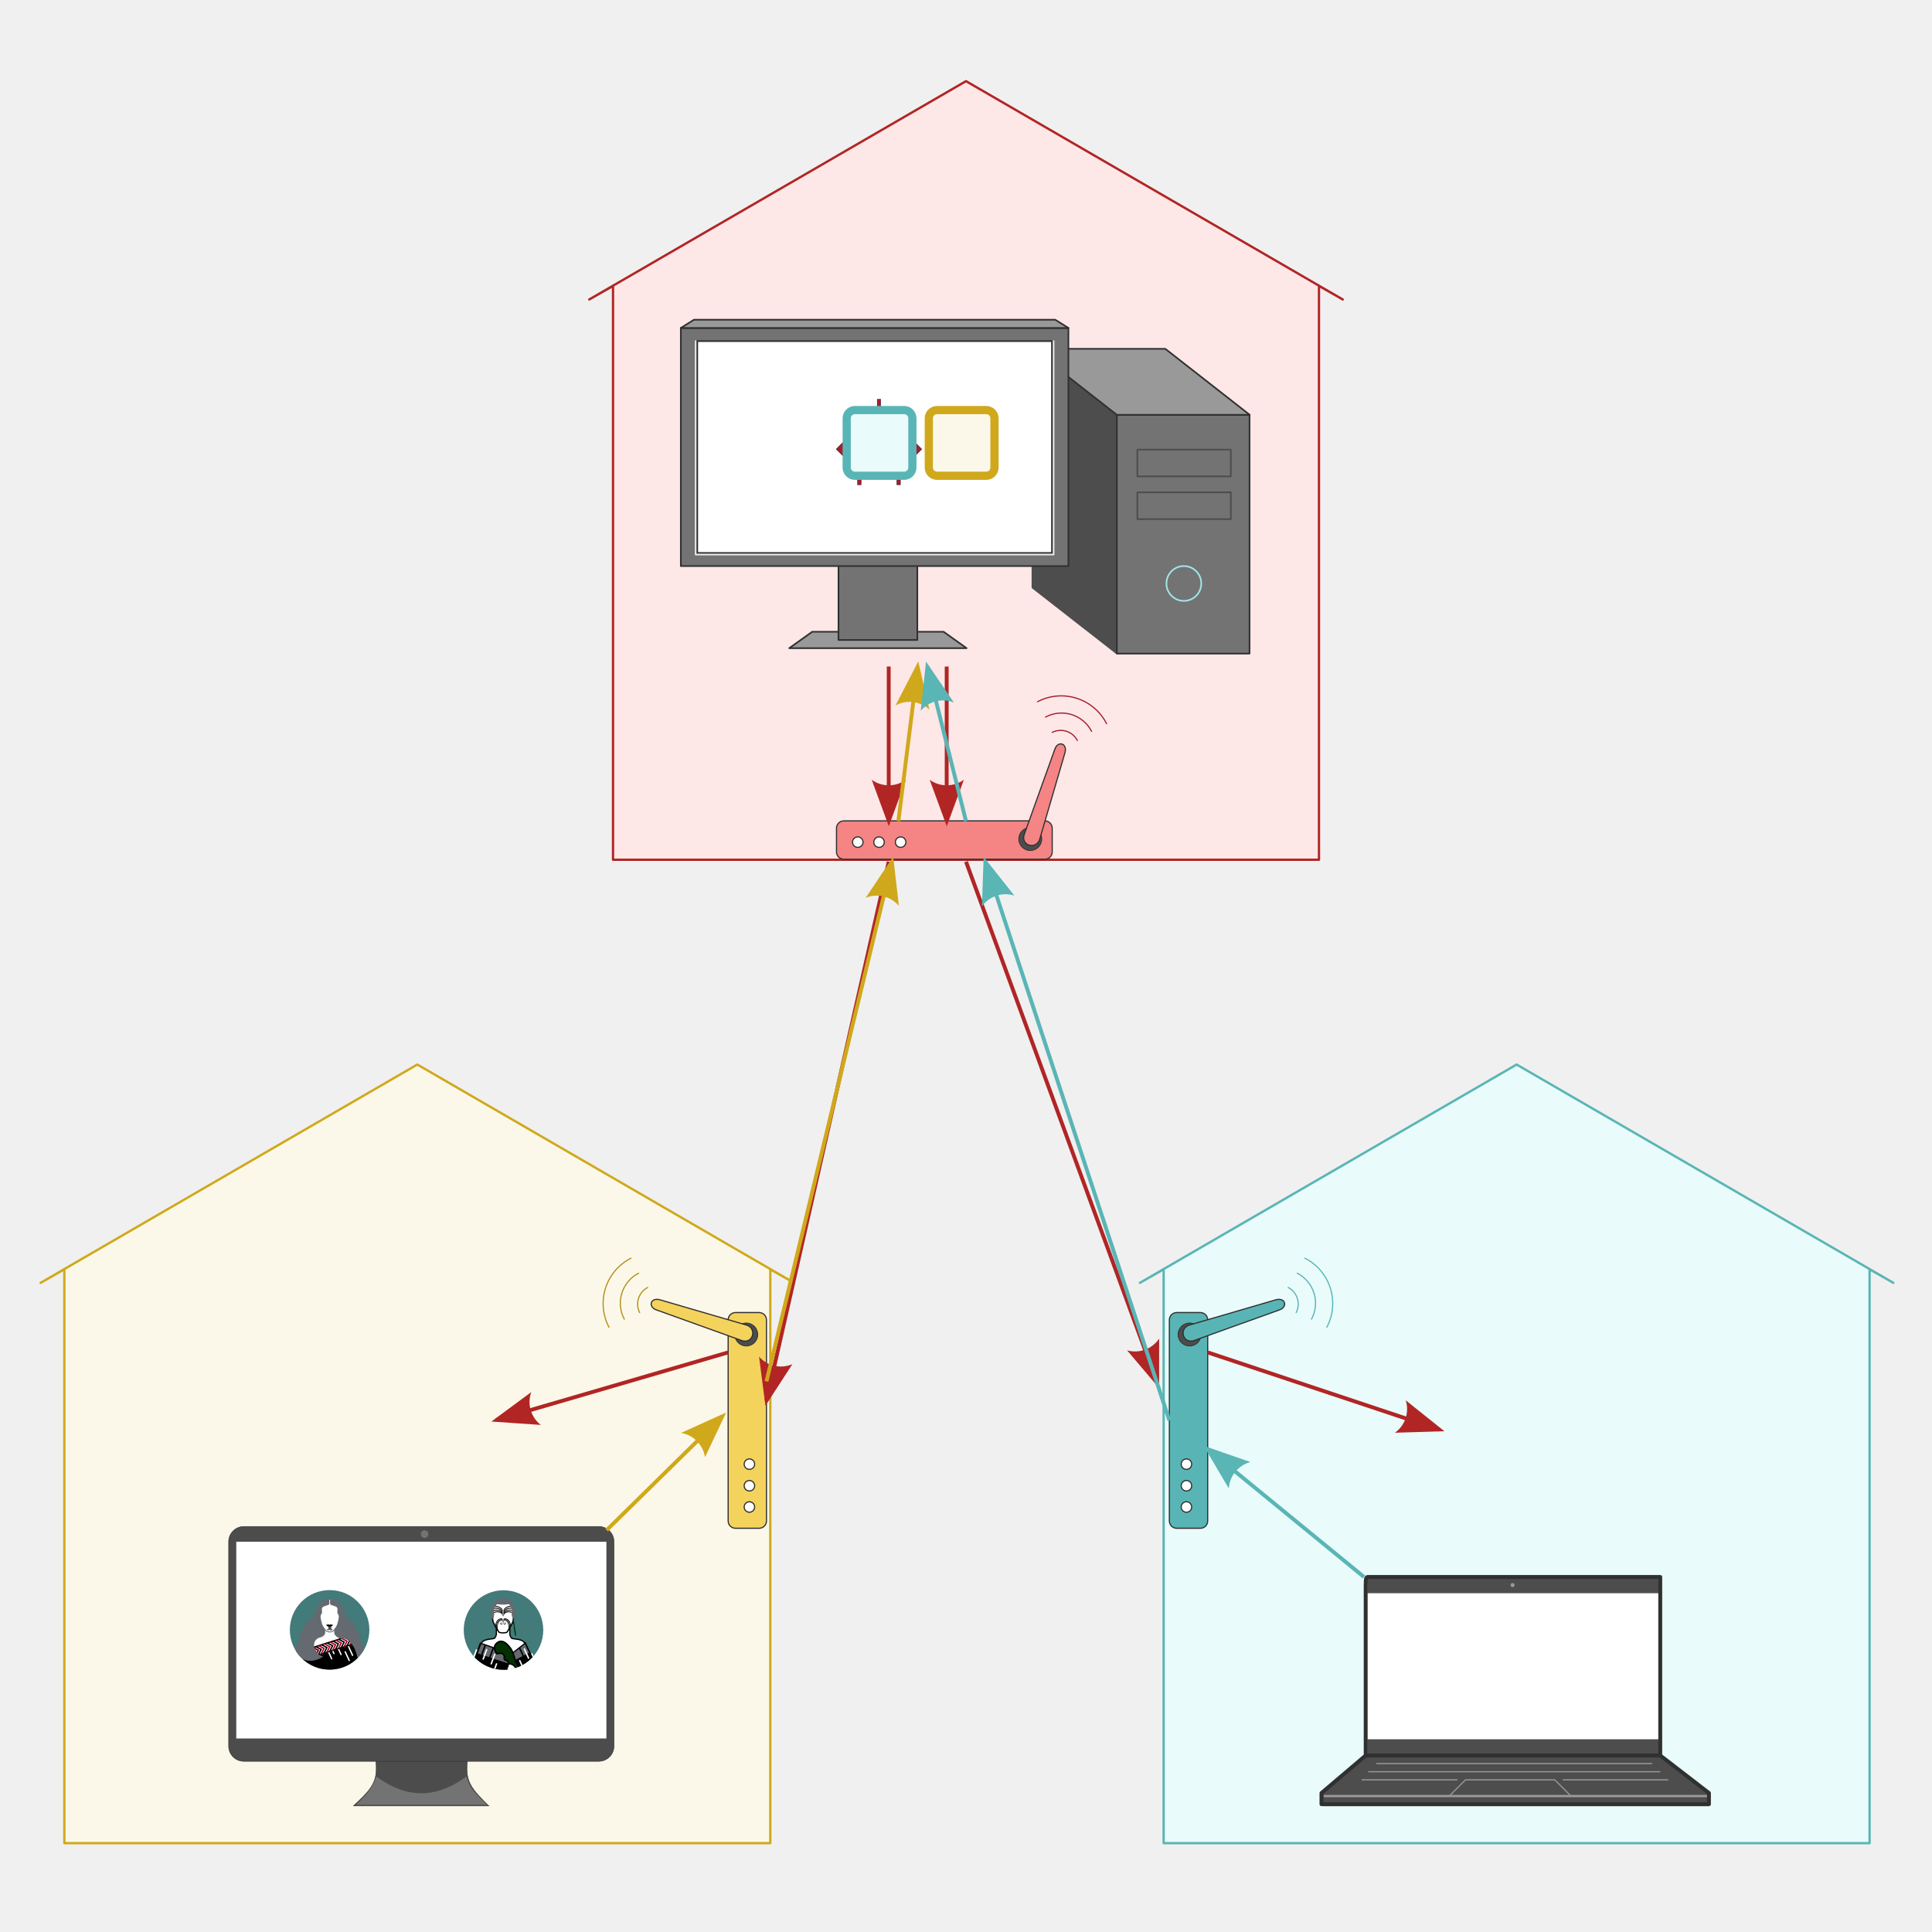
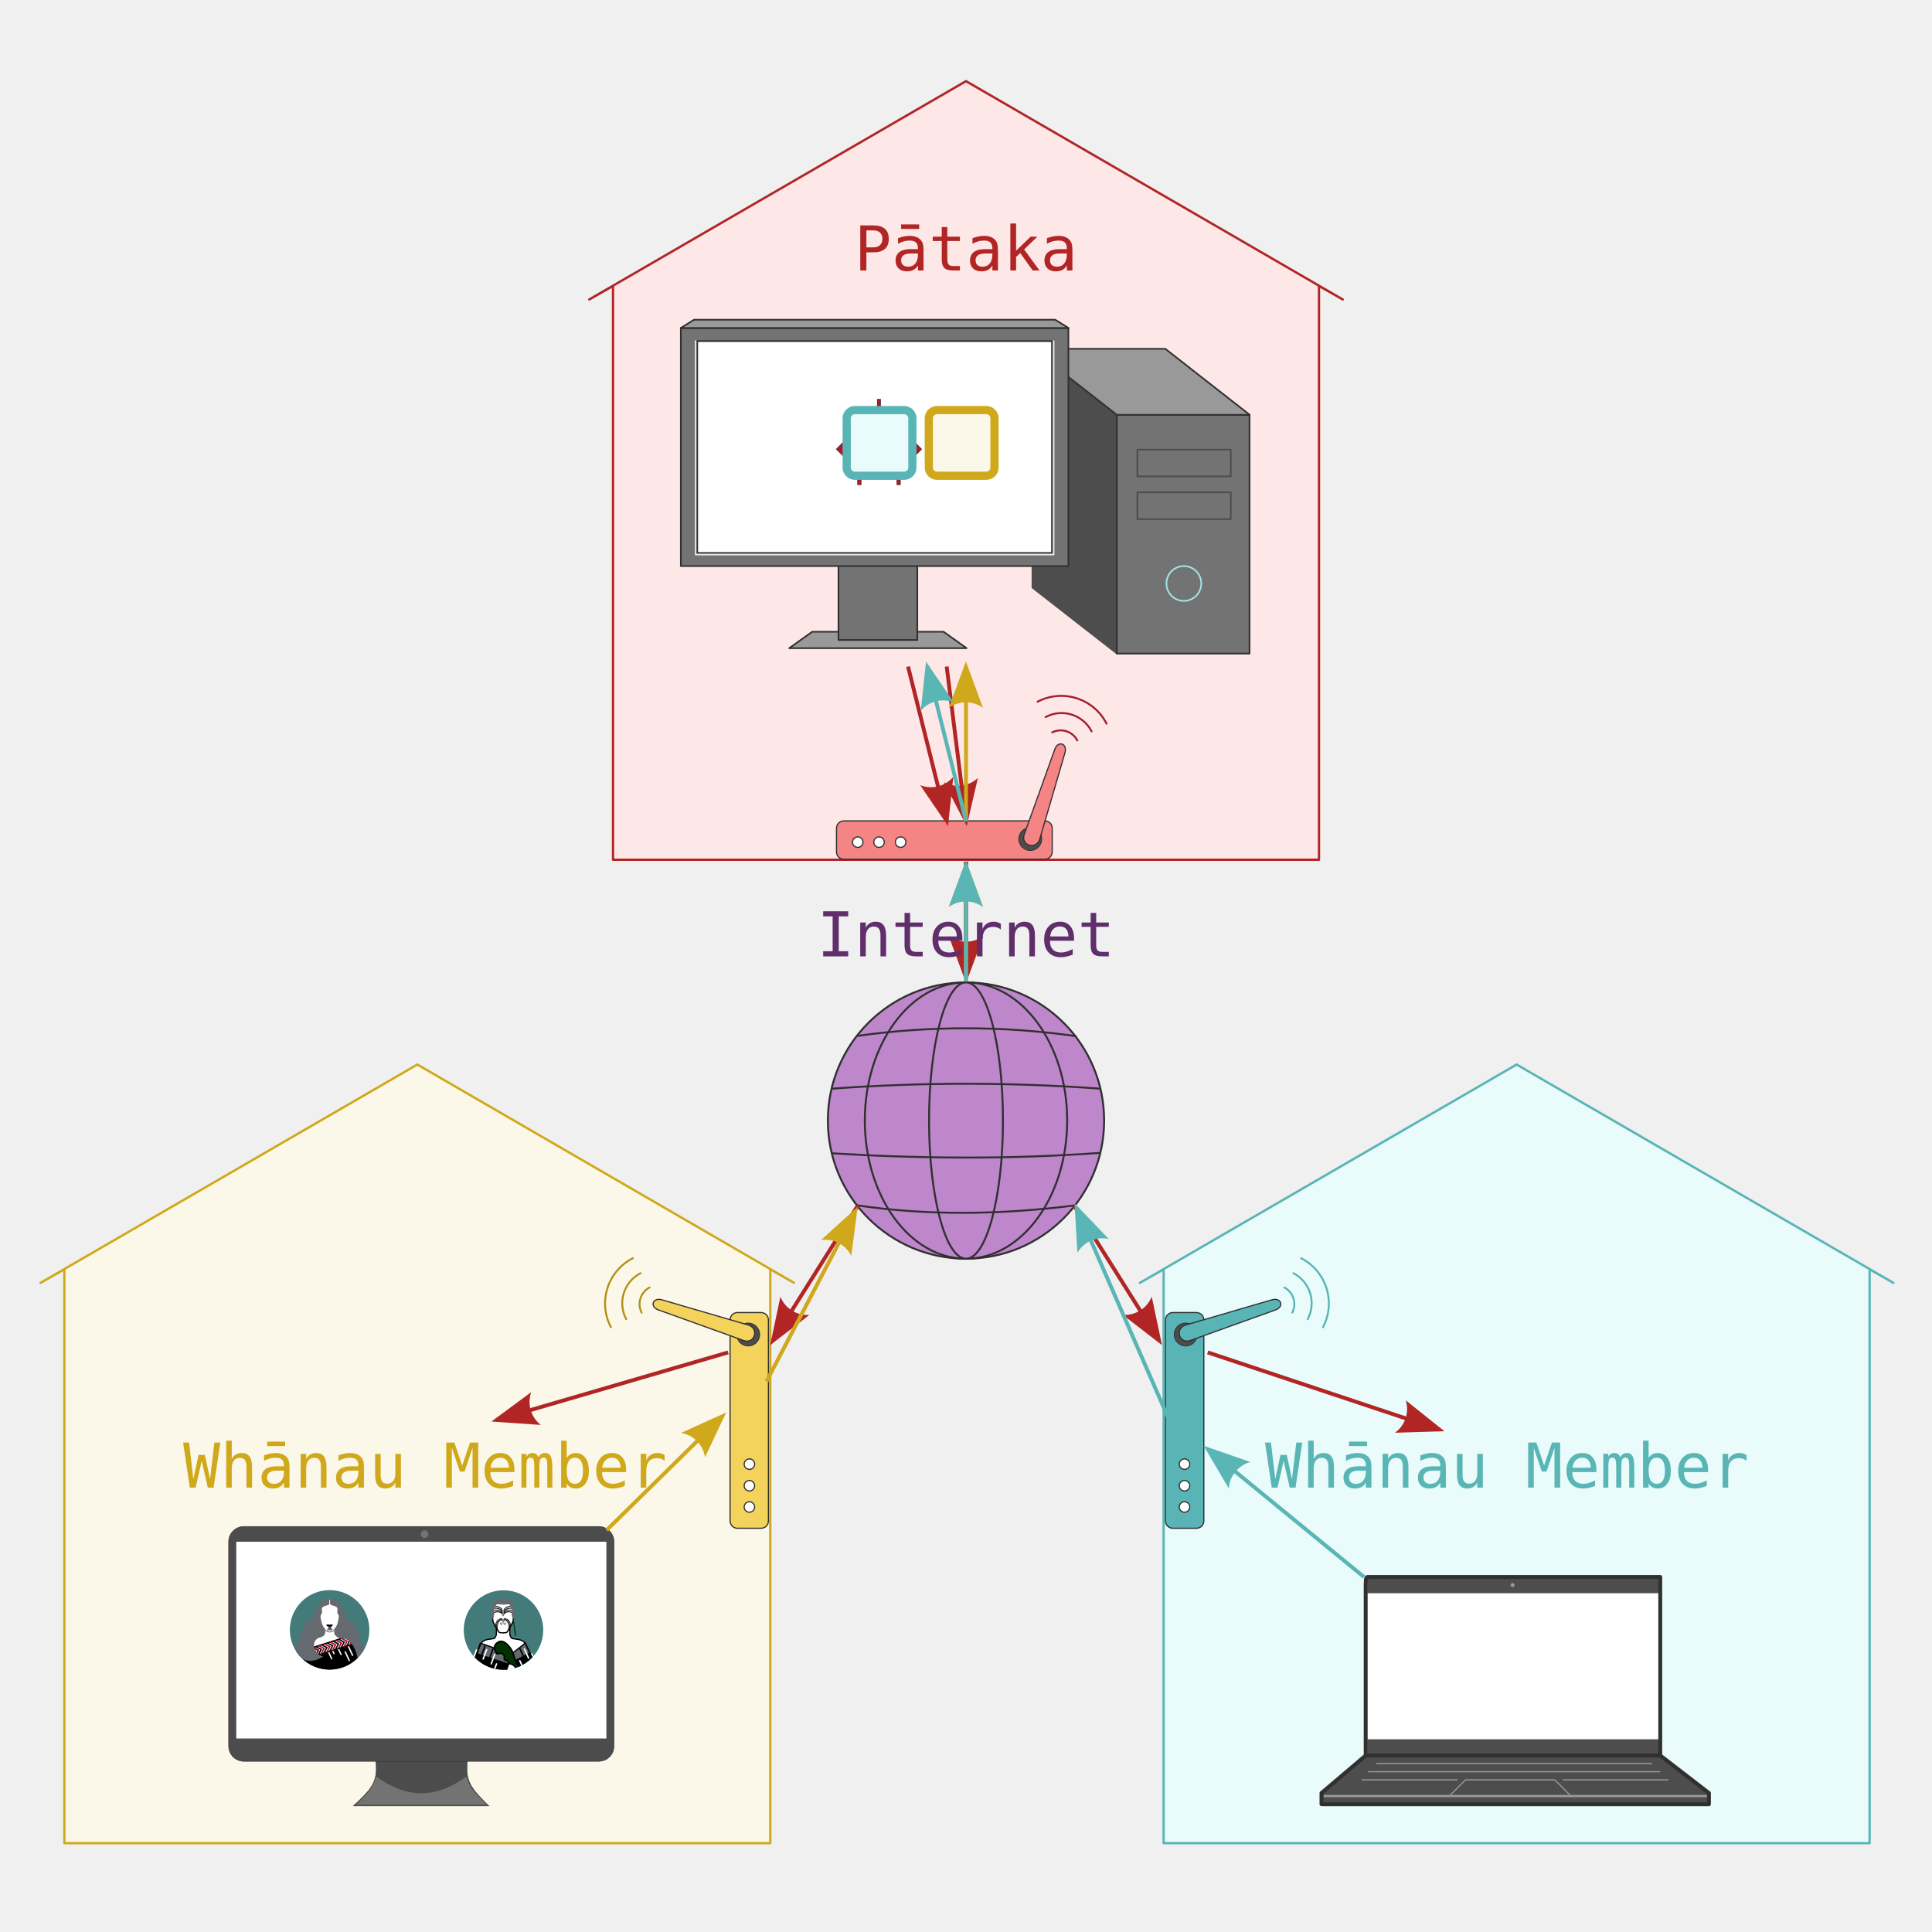
<svg xmlns="http://www.w3.org/2000/svg" xmlns:xlink="http://www.w3.org/1999/xlink" width="1000" height="1000" viewBox="0 0 1000 1000">
  <style>/*  */
+     .packet {
+       opacity: 0;
+       stroke-width: 6px;
+       stroke-dasharray: .08 .004 .016 .008 .012 .012 .008 .016 .004 1;
+       stroke-dashoffset: 1.148;
+     }
  /*  */</style>
  <defs>
    <marker id="marker-curve-left" refX="0" refY="0" orient="auto" overflow="visible">
      <path stroke="hsl(47, 77%, 46%)" fill="none" stroke-width="1" stroke-linejoin="round" stroke-linecap="round" d="m 2.35,2.125 l -2.95,-2 l 2.95,-2" />
    </marker>
    <marker id="marker-curve-right" refX="0" refY="0" orient="auto" overflow="visible">
      <path stroke="#5ab5b5" fill="none" stroke-width="1" stroke-linejoin="round" stroke-linecap="round" d="m 2.35,2.125 l -2.95,-2 l 2.95,-2" />
    </marker>
    <marker id="marker-top" orient="auto" overflow="visible" refX="0" refY="0">
      <path fill="hsl(0, 65%, 42%)" d="M-10.69-4.44L1.33-.02-10.7 4.4a7.52 7.52 0 000-8.84z" />
    </marker>
    <marker id="marker-left" orient="auto" overflow="visible" refX="0" refY="0">
      <path fill="hsl(47, 77%, 46%)" d="M-10.69-4.44L1.33-.02-10.7 4.4a7.52 7.52 0 000-8.84z" />
    </marker>
    <marker id="marker-right" orient="auto" overflow="visible" refX="0" refY="0">
      <path fill="#5ab5b5" d="M-10.69-4.44L1.33-.02-10.7 4.4a7.52 7.52 0 000-8.84z" />
    </marker>
    <g id="kuia" transform="scale(.085)">
      <defs>
        <clipPath id="outline-circle">
          <circle cx="242.4" cy="242.5" r="242.1" />
        </clipPath>
      </defs>
      <circle id="bg" cx="242.4" cy="242.5" r="242.1" fill="#437a7a" />
      <g clip-path="url(#outline-circle)">
        <path id="kahu" d="M62.9 422.3l130.5-32 188.5-60.5 44 67v24l-139.5 86.5s-137.5-4.5-139-5.5-84.5-79.5-84.5-79.5z" />
        <path id="skin" fill="#fff" d="M178.4 397.3l202-65s21.5 19.5 22.5 28.5c.9 8.4 10.9 46 12.3 51.4 4.4-4.5 8.7-9.2 12.7-14l-19.7-66.4-76.5-70s-3.2-86.2-3.2-92.6c0-6.5-30.2-70-30.2-70s-30.2-33.4-44.2-37.7c-14-4.3-34.5 5.4-34.5 5.4l-34.5 47.4L132.5 253 112 340.3l-40.6 64 107-7z" />
        <path fill="#fff" d="M312 396.8c-1.6 0-3.1-.9-3.8-2.4l-24.4-52.9a4.1 4.1 0 017.5-3.5l24.4 52.9a4.1 4.1 0 01-3.7 5.9z               m-43.1-5.7c-1.6 0-3.1-.9-3.8-2.4l-24.4-52.9a4.1 4.1 0 017.5-3.5l24.4 52.9a4.1 4.1 0 01-3.7 5.9z               m-14 31.3c-1.6 0-3.1-.9-3.8-2.4l-24.4-52.9a4.1 4.1 0 017.5-3.5l24.4 52.9c1 2.1 0 4.6-2 5.5-.5.3-1.1.4-1.7.4z               M382.1 401.4c-1.6 0-3.1-.9-3.8-2.4L354 346.1a4.1 4.1 0 017.5-3.5l24.4 52.9a4.1 4.1 0 01-3.8 5.9z               M362 433.3c-1.6 0-3.1-.9-3.8-2.4L333.8 378a4.1 4.1 0 017.5-3.5l24.4 52.9a4.1 4.1 0 01-3.7 5.9z" />
        <path d="M110.3 419.3l-18.5-58.4 293.4-92.7 18.5 58.4-293.4 92.7zm-8-53l13.4 42.5 277.5-87.6-13.4-42.5-277.5 87.6z" />
        <defs>
          <clipPath id="c">
            <path id="b" d="M142.4 348.5l178.6-56 23.4.8 23.4 9.2 12 16 5.2 10.8-220.6 67.2-22.7-31.2z" />
          </clipPath>
        </defs>
        <g clip-path="url(#c)">
          <path id="d" d="M154.1 412.6l-7.4-3.8 21-40.4-38.8-20.1 3.9-7.4 46.1 23.9z" />
          <g fill="#a50020">
            <use xlink:href="#d" x="0" y="0" />
            <use xlink:href="#d" x="35" y="-11" />
            <use xlink:href="#d" x="70" y="-22" />
            <use xlink:href="#d" x="105" y="-33" />
            <use xlink:href="#d" x="140" y="-44" />
            <use xlink:href="#d" x="175" y="-55" />
            <use xlink:href="#d" x="210" y="-66" />
          </g>
          <g>
            <use xlink:href="#d" x="-17.5" y="5.5" />
            <use xlink:href="#d" x="17.5" y="-5.5" />
            <use xlink:href="#d" x="52.5" y="-16.5" />
            <use xlink:href="#d" x="87.5" y="-27.5" />
            <use xlink:href="#d" x="122.5" y="-38.5" />
            <use xlink:href="#d" x="157.5" y="-49.5" />
            <use xlink:href="#d" x="192.5" y="-60.5" />
          </g>
        </g>
        <g id="hair" fill="#646a6f">
          <path d="M190.9 149c13-15.1-3-34.1 9.4-44.9 8-7 34.4-11.5 37.9-16 1.8-2.3 2.8-.4 2.5-17.7-.1-6.5.2-7.2-1.2-9.5s-13.7-7.9-40.1 4.2-46.4 68.6-51 82.6-14.8 30.6-26 37.6c-11.1 7-32 11.6-33.4 29.2s.5 26.4-10.2 34.3-23.5 9.9-20.4 29.2c4.4 27.4-6.1 40.3-11.6 48.7-36.4 55.6 30.4 90.9 30.4 90.9S33 366.1 159.4 298.8c24.1-12.8 36.7-8.8 51.5-25.7 6.5-7.4 5.6-28.8 2.8-36.6-2.4-6.9-12.1-9.3-19.9-39.9-5.2-20-9.9-39.4-2.9-47.6z" />
          <path d="M294.8 149c-13-15.1 3-34.1-9.4-44.9-8-7-34.4-11.5-37.9-16-1.8-2.3-2.8-.4-2.5-17.7.1-6.5-.2-7.2 1.2-9.5s13.7-7.9 40.1 4.2 46.4 68.6 51 82.6c4.6 13.9 14.8 30.6 26 37.6 11.1 7 32 11.6 33.4 29.2s-.5 26.4 10.2 34.3 23.5 9.9 20.4 29.2c-4.4 27.4 6.1 40.3 11.6 48.7 36.4 55.6-26 86.5-26 86.5S389.7 295.5 326.2 296c-27.3.2-36.4-5.8-51.2-22.7-6.5-7.4-5.6-28.8-2.8-36.6 2.5-6.9 12.1-9.3 19.9-39.9 4.9-20.2 9.7-39.6 2.7-47.8zm-108 138.5s-48.2 10.1-37.6 61.2 55 56.1 55 56.1-98.4 69.8-159.1-16.6c-34.3-49.1 141.7-100.7 141.7-100.7z" />
        </g>
        <path id="lips" d="M242.1 211.9 l3-1.8 s7.7-.8 12 .3 5.9 2.6 5.9 2.6-5 6-6.1 6.7 c-3 1.7-8.1 3.8-12.4 3.4L242.1 222.9 m0 -11l-3-1.8s-7.7-.8-12 .3-5.9 2.6-5.9 2.6 5 6 6.1 6.7c3 1.7 8.1 3.8 12.4 3.4L242.1 222.9" />
      </g>
      <g id="moko-kauae" fill="none" stroke="#000" stroke-linecap="round" stroke-width="3">
        <path d="M245.5 221.5v22.3m4.4-22.3V237m-9-15.5v22.3m-4.4-22.3V237" />
        <path d="m 249.9,236.6 c -0.014,1.39 -0.33,4.05 1.16,5.86 1.58,1.92 4.17,1.58 5.23,0.12 1.63,-2.23 0.28,-4.58 -1.33,-4.62" />
        <path d="m 236.5,236.6 c 0.014,1.39 0.33,4.05 -1.16,5.86 -1.58,1.92 -4.17,1.58 -5.23,0.12 -1.63,-2.23 -0.28,-4.58 1.33,-4.62" />
      </g>
      <path id="chin-outline" fill="#646a6f" d="M260.8 248.2c-4 2.9-10.4 4.5-17.5 4.5-7.4 0-12.9-1.4-17.2-4.5l-.8-.5c-1.6-1-5.5-3.5-11.2-10.8l-1.7-2.2-1.4-1.8a30 30 0 013.2 12c4.1 4.4 7 6.2 8.4 7.1l.5.4a33.2 33.2 0 0020.1 5.4 36 36 0 0020.4-5.4c1.1-.8 3.7-2.6 7.8-7.2.1-1.2.8-7.8 2.8-11.5a56.7 56.7 0 01-13.4 14.5z" />
    </g>
    <g id="koro" transform="scale(.085)">
      <circle cx="242.5" cy="243.5" r="242.1" fill="#437a7a" />
      <defs>
        <clipPath id="bg-circle">
          <circle cx="242.5" cy="243.5" r="242.1" />
        </clipPath>
      </defs>
      <g clip-path="url(#bg-circle)">
        <path fill="#fff" d="M205.6 263.4l-3.3-23.3-24-49.3-1.3-27.4 1.3-44 24-44.7 42-2 38 2S295.6 97.4 299 100s2.7 46.7 2.7 46.7l3.4 19.8-.2 17.4-13.2 29.5-17.3 30-13.4 31.3-32.7 1.3-22.7-12.6z" />
        <polygon fill="#fff" points="260 490 315 480 295 450 275 450" />
        <polygon points="64.1 431.5 77.6 387.9 275.6 453 252.6 518 87.1 496.5 47.1 474.5" />
        <polygon points="311.1 430 349.6 512.5 432.1 425.5 403.5 385.5" />
        <polygon fill="#646A6F" points="271.7 452.9 294.9 383.4 315.3 430 405.8 382.4 374.5 318.7 283.4 389.2 100.1 321.6 78.6 387.3 271.6 452.9" />
        <path d="M81.3 388.7a4.4 4.4 0 01-4.1-6L98.5 325a4.4 4.4 0 015.7-2.6c2.3.8 3.4 3.4 2.6 5.7l-21.3 57.7a4.6 4.6 0 01-4.2 2.9z" />
        <path d="M71.5 413.9a4 4 0 01-1.5-.3 4.3 4.3 0 01-2.6-5.6l31.1-85.1a4.3 4.3 0 015.6-2.6c2.3.8 3.5 3.4 2.6 5.6L75.6 411a4.3 4.3 0 01-4.1 2.9z" />
        <path fill="#fff" d="M372 325.5s-.5-9.8-19.1-18.6-55.4-9.8-60.3-12.7c-4.9-2.9-11.8-22-11.8-22V235l-3.5.8c-5.9 8.1-11.7 18.2-13.2 20.8-2.2 3.7-24.5 4.6-24.5 4.6s-23-1-25.2-4.6c-1.6-2.6-7.5-12.9-13.4-21.1l-2-.5v37.2s-6.9 19.1-11.8 22-41.7 3.9-60.3 12.7-18.9 18.6-18.9 18.6l186.2 65-3.9-1 81.7-64z" />
        <path d="M293.3 394.1l-11.2-2.8 1-.8-178.9-62.4.1-2.8c.1-1.2 1.2-12.3 21.2-21.8 12.2-5.8 31.2-8.3 45.1-10.1 6.3-.8 13.5-1.8 14.9-2.5a61.7 61.7 0 009.9-19.5v-41.2l7.8 1.8.8 1.1c5.3 7.4 10.6 16.3 12.9 20.1l.5.9a79 79 0 0043.8 0l.6-1.1c2.2-3.7 7.4-12.5 12.6-19.6l.8-1.1 9.3-2.1v41.2c3.4 9.3 8 18.4 10 19.5 1.4.7 8.6 1.7 14.9 2.5 13.9 1.8 32.9 4.3 45 10.1 20 9.5 21.1 20.5 21.2 21.8l.1 1.9-81.7 63.9-.7 3zm-180.7-70.8l177.3 61.9 78-61c-1.2-2.7-4.9-8.4-16.5-13.9-11.1-5.3-29.5-7.7-42.9-9.4a63.8 63.8 0 01-17.7-3.5c-5.6-3.4-11.6-19.2-13.3-24l-.2-.6v-30.4c-3.8 5.7-7.3 11.6-9 14.5l-.9 1.4c-3.2 5.4-21.5 6.2-27.5 6.4h-.4c-25-1.1-27.4-5.1-28.2-6.4l-.8-1.3c-1.5-2.6-4.5-7.6-7.8-12.7v28.5l-.2.6c-1.7 4.8-7.7 20.6-13.3 24a63.8 63.8 0 01-17.7 3.5c-13.4 1.8-31.7 4.1-42.9 9.4-10.4 4.9-14.5 10-16 13z" />
        <path d="M199.1 238.8c-.2-.4-22.3-35.8-24.3-48.7l-1.1-6.3c-1.2-6.1-2.1-11-.2-17.4 2.1-6.9 3.8-22.1 3.8-22.3l7.3.8c-.1.6-1.8 16-4.1 23.6-1.4 4.7-.7 8.3.4 13.9l1.2 6.5c1.2 8 14.3 31.6 23.3 45.9l-6.3 4zM279.5 238.8l-6.2-3.9c8.9-14.3 22-37.9 23.3-45.9l1.2-6.5c1.1-5.6 1.8-9.2.4-13.9-2.3-7.6-4-22.9-4-23.6l7.3-.8c0 .1 1.7 15.3 3.8 22.3 1.9 6.4 1 11.3-.2 17.4-.4 1.9-.8 3.9-1.1 6.3-2.2 12.8-24.3 48.2-24.5 48.6zM257.5 497.1a4 4 0 01-1.5-.3 4.4 4.4 0 01-2.6-5.7l31.1-85.1c.8-2.3 3.4-3.5 5.6-2.6s3.5 3.4 2.6 5.6l-31.1 85.1c-.6 1.9-2.3 3-4.1 3z" />
        <path d="M268.9 455.9l-1.4-.2-187.2-62.3a4.4 4.4 0 01-2.8-5.6 4.4 4.4 0 015.6-2.8l187.2 62.2c2.3.8 3.6 3.3 2.8 5.6a4.4 4.4 0 01-4.2 3.1zM313.4 435.9l-22.9-45.2a4.4 4.4 0 011.9-5.9 4.4 4.4 0 015.9 1.9l18.9 37.3 84.4-44.1c2.2-1.1 4.8-.3 6 1.9s.3 4.8-1.9 6l-92.3 48.1z" />
        <path d="M108.9 401.2a4.4 4.4 0 01-4.1-6l21.3-57.7a4.4 4.4 0 015.7-2.6c2.3.8 3.4 3.4 2.6 5.7l-21.3 57.7a4.5 4.5 0 01-4.2 2.9z" />
        <path fill="#fff" d="M118.7 424.7a4.4 4.4 0 01-4.1-6l21.3-57.7a4.4 4.4 0 015.7-2.6c2.3.8 3.4 3.4 2.6 5.7l-21.3 57.7a4.5 4.5 0 01-4.2 2.9zM56.7 426.7a4.4 4.4 0 01-4.1-6L73.9 363a4.4 4.4 0 015.7-2.6c2.3.8 3.4 3.4 2.6 5.7l-21.3 57.7a4.5 4.5 0 01-4.2 2.9z" />
        <path d="M157.9 417.9a4.4 4.4 0 01-4.1-6l21.3-57.7a4.4 4.4 0 015.7-2.6c2.3.8 3.4 3.4 2.6 5.7L162.1 415a4.5 4.5 0 01-4.2 2.9z" />
        <path fill="#fff" d="M167.7 453.8a4.4 4.4 0 01-4.1-6l21.3-57.7a4.4 4.4 0 015.7-2.6c2.3.8 3.4 3.4 2.6 5.7l-21.3 57.7a4.5 4.5 0 01-4.2 2.9zM178.7 511.8a4.4 4.4 0 01-4.1-6l21.3-57.7a4.4 4.4 0 015.7-2.6c2.3.8 3.4 3.4 2.6 5.7l-21.3 57.7a4.5 4.5 0 01-4.2 2.9zM395.1 419.1c-1.7 0-3.3-1-4-2.6l-25.7-55.9c-1-2.2 0-4.8 2.2-5.9 2.2-1 4.8 0 5.9 2.2l25.7 55.9c1 2.2 0 4.8-2.2 5.9-.7.3-1.3.4-1.9.4zM440.1 448.1c-1.7 0-3.3-1-4-2.6l-25.7-55.9c-1-2.2 0-4.8 2.2-5.9 2.2-1 4.8 0 5.9 2.2l25.7 55.9c1 2.2 0 4.8-2.2 5.9-.7.3-1.3.4-1.9.4zM367.1 490.1c-1.7 0-3.3-1-4-2.6l-25.7-55.9c-1-2.2 0-4.8 2.2-5.9 2.2-1 4.8 0 5.9 2.2l25.7 55.9c1 2.2 0 4.8-2.2 5.8-.7.4-1.3.5-1.9.5z" />
        <path d="M366.6 414.7c-1.7 0-3.3-1-4-2.6l-25.7-55.9c-1-2.2 0-4.8 2.2-5.9 2.2-1 4.8 0 5.9 2.2l25.7 55.9c1 2.2 0 4.8-2.2 5.9a4 4 0 01-1.9.4z" />
        <g fill="none" stroke="#000" stroke-linecap="round" stroke-width="4">
          <path d="M238.8 189.7c-2.5-8.7 5.8-19.3 22.4-13.4 16.6 5.9 27 30.8 24.2 48" />
          <path d="M239.6 192.4c-2.4-8.3 9.4-18.1 22.5-10.1 14.5 8.8 22 30.9 17.2 52.5" />
          <path d="M240.2 193.9c-1.9-8 11-13.5 22.3-5.2 13 9.5 19 54.5 2.7 63.9" />
        </g>
        <g fill="none" stroke="#000" stroke-linecap="round" stroke-width="4">
          <path d="M241 189.9c2.5-8.8-5.8-19.6-22.4-13.6s-27 31.3-24.2 48.6" />
          <path d="M240.2 192.6c2.4-8.4-9.4-18.3-22.5-10.3-14.5 8.9-21.9 31.3-17.2 53.2" />
          <path d="M239.6 194.1c1.9-8.1-11-13.7-22.3-5.3-13 9.6-19 55.2-2.7 64.7" />
        </g>
        <path fill="#023000" d="M301.7 191.9s-3.3 6.3-1.3 10.4 3 8.7 3 8.7 5.4 47.9 6.9 52.9c1.5 4.9 4.1 17.3 6.4 17.3s3-5.3 0-25.2-8.2-45.8-8.2-45.8 1.9-19.4-6.8-18.3z" />
        <g stroke="#000">
          <path d="M242.1 158.5c-1 0-1.9-.6-2.3-1.6-.1-.3-2.8-7.1-2.6-21.9.1-5.6 3.8-15.2 11.9-23.3 7.2-7.3 20.6-15.9 43.4-15.9 1.4 0 2.5 1.1 2.5 2.5s-1.1 2.5-2.5 2.5c-21.1 0-33.3 7.8-39.9 14.4a33.4 33.4 0 00-10.4 19.8c-.2 13.6 2.2 19.9 2.2 20 .5 1.3-.1 2.7-1.4 3.2-.3.3-.6.3-.9.3z" />
          <path d="M240.9 152.5c-.6-.5-3.6-3.5-2.6-12.5.3-2.7 2-6.6 4.4-10.3 2.1-3.2 5.8-8 11.6-12.3 8-5.9 21.6-12.1 41.5-8.3 1.4.3 2.3 1.6 2 2.9-.3 1.4-1.6 2.3-2.9 2a46.6 46.6 0 00-37.6 7.4c-9.2 6.8-13.7 15.8-14 19.1-.7 6.3.9 8.2.9 8.2l-.1-.1-3.2 3.9z" />
          <path d="M242 156.5c-.9 0-1.7-.4-2.2-1.3-.3-.5-2.7-5.2.1-13a38.3 38.3 0 0117.6-17.2 50 50 0 0141.5-1.7c1.3.5 2 1.9 1.5 3.2s-1.9 2-3.2 1.5a45 45 0 00-37.4 1.5 34.3 34.3 0 00-15.2 14.4c-2 5.6-.5 8.8-.4 8.8.7 1.2.3 2.7-.9 3.4-.5.2-.9.4-1.4.4z" />
          <path d="M242.3 158.7c-1.1 0-2.1-.7-2.4-1.8-.2-.6-1.5-5.6 2.6-12.4 2.1-3.4 9-9.8 19.7-12.9 8.9-2.7 23-3.8 39.3 6a2.5 2.5 0 01-2.5 4.3c-27-16.2-48.7-.4-52.1 5.2-2.9 4.9-2.1 8.3-2.1 8.4.4 1.3-.4 2.7-1.7 3.1l-.8.1zM230.6 210.5c-1.5.2-2.7-.1-3.5-.4-2-.9-3.4-2.7-3.8-4.9-.4-2.2.5-4.6 2.3-6 1.4-1.1 3.1-1.5 4.6-.8.7.3 1 1.1.8 1.8-.3.7-1.1 1.1-1.8.8-.8-.3-1.5.1-1.9.4-1 .8-1.5 2.2-1.3 3.4.2 1.2 1 2.2 2.1 2.7 1.4.6 3 .2 4.7-1 4.1-3.1 6.5-13.8 5.1-23-.1-.8.4-1.5 1.1-1.6s1.4.4 1.6 1.2c1.6 10.4-1.1 21.9-6.1 25.7a8 8 0 01-3.9 1.7z" />
          <path d="M248.9 210.5c1.5.2 2.7-.1 3.5-.4 2-.9 3.4-2.7 3.8-4.9.4-2.2-.5-4.6-2.3-6-1.4-1.1-3.1-1.5-4.6-.8-.7.3-1 1.1-.8 1.8.3.7 1.1 1.1 1.8.8.8-.3 1.5.1 1.9.4 1 .8 1.5 2.2 1.3 3.4-.2 1.2-1 2.2-2.1 2.7-1.4.6-3 .2-4.7-1-4.1-3.1-6.5-13.8-5.1-23 .1-.8-.4-1.5-1.1-1.6s-1.4.4-1.6 1.2c-1.6 10.4 1.1 21.9 6.1 25.7a8 8 0 003.9 1.7zM237.9 158.5l-.9-.2c-1.3-.5-1.9-2-1.4-3.2 0-.1 2.4-6.4 2.2-20 0-3.7-2.9-12.3-10.4-19.8-6.6-6.6-18.8-14.4-39.9-14.4-1.4 0-2.5-1.1-2.5-2.5s1.1-2.5 2.5-2.5c22.8 0 36.2 8.6 43.4 15.9a38.2 38.2 0 0111.9 23.3c.2 14.8-2.5 21.6-2.6 21.9-.4.9-1.3 1.5-2.3 1.5z" />
          <path d="M239.1 152.5l-3.2-3.9-.1.1s1.6-1.9.9-8.2a36 36 0 00-14-19.1 46.6 46.6 0 00-37.6-7.4c-1.4.3-2.7-.6-2.9-2-.3-1.4.6-2.7 2-2.9a51.1 51.1 0 0141.5 8.3c5.8 4.3 9.5 9 11.6 12.3 2.5 3.8 4.1 7.6 4.4 10.3 1 9-2 12-2.6 12.5z" />
          <path d="M238 156.5l-1.2-.3a2.6 2.6 0 01-1-3.4c.1-.2 1.6-3.3-.4-8.9-2.4-6.5-21.5-27.1-52.6-15.9-1.3.5-2.7-.2-3.2-1.5s.2-2.7 1.5-3.2a50 50 0 0141.5 1.7 37.8 37.8 0 0117.6 17.2c2.8 7.8.4 12.5.1 13a3 3 0 01-2.3 1.3z" />
          <path d="M237.7 158.7l-.7-.1c-1.3-.4-2-1.8-1.7-3.1 0-.2.9-3.5-2.1-8.4-3.4-5.7-25.1-21.4-52.1-5.2-1.2.7-2.7.3-3.4-.9s-.3-2.7.9-3.4a48 48 0 0139.3-6 37 37 0 0119.7 12.9c4.1 6.8 2.7 11.8 2.6 12.4a2.7 2.7 0 01-2.5 1.8z" />
        </g>
        <line x1="239.8" x2="239.8" y1="108.2" y2="213.5" fill="none" stroke="#fff" stroke-width="5" />
        <path fill="#023000" stroke="#000" stroke-width="9" d="M346.9 482.6s-8.5 9-17.1 2.6c-8.7-6.5-21.7-31-41.5-34.3-19.7-3.3-22.6-21.3-22.6-21.3s-15.4.1-18-7.3.2-19.6.2-19.6-6-20.7-29.7-17.4c-11.5 1.6-14.9 3.1-14.9 3.1s-36.1-38 .4-67.3 73.6 22.9 80.6 32.2c22 28.9 24.2 71.5 37.2 92.6 12.5 20.4 15.3 19.1 19.7 20.5 4.5 1.4 14.4 8 5.7 16.2z" />
        <path fill="#646A6F" d="M241.4 50.2c8.1 0 25.9 6.5 37.2 10.3 11.3 3.8 30.2 39.3 35.1 64.7 4.4 22.8-5.2 32.1-8 50.6l-6.9-2.1c-1.3-5.2-6.6-23.1-6.6-25.4 0-3.2 3.7-4.8 3.7-17.6s-13.5-36.2-16.3-41.1c-2.7-4.9-14.6-2.7-28.1-1.1-13.5 1.6-17.3-2.6-17.3-2.6l-1.1-35.7h8.3z" />
        <path fill="#646A6F" d="M237.3 50.2c-8.1 0-25.9 6.5-37.2 10.3s-30.2 39.3-35.1 64.7c-4.4 22.8 5.2 32.1 8 50.6l6.3-1.3c1.3-5.2 6.6-23.1 6.6-25.4 0-3.2-3.1-5.6-3.1-18.5s13.6-36.2 16.3-41.1 14.6-2.7 28.1-1.1 17.3-2.6 17.3-2.6l1.1-35.7-8.3.1z" />
        <path d="M414.3 411.8c-1.7 0-3.3-1-4-2.6l-40.2-86.8a4.4 4.4 0 018-3.6l40.2 86.8a4.4 4.4 0 01-4 6.2z" />
      </g>
    </g>
  </defs>
  <g id="house-top">
-     <path id="house-outline-top" style="transform-origin:500px 0px 0px;" transform="scale(1)" fill="hsl(0, 85%, 95%)" stroke="hsl(0, 65%, 42%)" stroke-linecap="round" stroke-linejoin="round" stroke-width="1.2" d="M695 155 l-195-113 l-195 113           l12.3-7 v297 h365.4 v-297z" />
-     <g id="pc" stroke-linejoin="round" stroke-miterlimit="4" style="transform-origin:500px 200px 0px;">
+     <path id="house-outline-top" class="secondary" style="transform-origin:500px 0px 0px;" transform="scale(1)" fill="hsl(0, 85%, 95%)" stroke="hsl(0, 65%, 42%)" stroke-linecap="round" stroke-linejoin="round" stroke-width="1.2" d="M695 155 l-195-113 l-195 113           l12.3-7 v297 h365.4 v-297z" />
+     <g id="pc" class="pātaka" stroke-linejoin="round" stroke-miterlimit="4" style="transform-origin:500px 200px 0px;">
      <g transform="translate(60, -30) scale(.85)">
        <g stroke-linecap="butt" stroke-width="1" transform="translate(0, 5)">
          <path fill="#4d4d4d" stroke="#4d4d4d" d="M609.5 282.9l-51.4-40.2v145.4l51.4 40.1z" />
          <rect width="80.8" height="145.4" x="609.5" y="282.9" fill="#737373" stroke="#303030" ry="0" />
          <path fill="#999" stroke="#303030" d="M609.5 282.9l-51.4-40.2H639l51.4 40.2z" />
          <circle cx="650.3" cy="385.6" r="10.6" fill="#737373" stroke="#a7f1f1" stroke-opacity=".9" />
          <rect width="56.9" height="16.3" x="622" y="304.1" fill="#737373" stroke="#4d4d4d" ry="0" />
          <rect width="56.9" height="16.3" x="622" y="330.1" fill="#737373" stroke="#4d4d4d" ry="0" />
        </g>
-         <g>
+         <g id="screen">
          <g stroke="#303030" stroke-linecap="round" stroke-width="1">
            <path fill="#999" d="M424 420h80l14 10h-108z" />
            <path fill="#737373" d="M488 379h-48V425h48z" />
          </g>
          <g stroke="#303030" stroke-linecap="butt" stroke-width="1">
            <rect fill="#737373" x="344" y="235" width="236" height="145" />
            <path fill="#999" d="M344 235l8-5 h220 l8 5z" />
          </g>
          <rect id="screen" fill="#fff" stroke="#303030" stroke-linecap="butt" stroke-width="1" x="354" y="243" width="216" height="129" />
          <path id="reflection" fill="none" stroke="#e6e6e6" stroke-linecap="round" stroke-width="1" d="M571 243v130h-218v-130" />
          <g id="pātaka-symbol" fill="#a51d2d" stroke="#000" stroke-linecap="round" stroke-width=".2">
            <path d="M447.3 319.6v-10.8l-4.4 4.3-4.3-4.3 25-25v-5.4h2.1v5.4l25 25-4.3 4.3-4.2-4.1-.2 10.6h-4.3v-15.2l-13-13-13 13v15.2z" />
            <path d="M451.6 330.5v-8.7h-8.7v-2.2h43.5v2.2h-8.7v8.7h-2.2v-8.7h-21.7v8.7z" />
          </g>
          <g id="pātaka-files" style="transform:translate(25px, 0)">
-             <rect id="copy-a" style="opacity: 0; transform-origin: 440px 400px 0px;" x="420" y="285" width="40" height="40" fill="#e9fbfb" stroke="#59b5b5" rx="5" stroke-width="5" />
+             <rect id="copy-a" style="opacity: 0; transform-origin: 460px 400px 0px;" x="420" y="285" width="40" height="40" fill="#e9fbfb" stroke="#59b5b5" rx="5" stroke-width="5" />
            <rect id="file-a" style="transform-origin: 490px 400px 0px;" x="420" y="285" width="40" height="40" fill="#e9fbfb" stroke="#59b5b5" rx="5" stroke-width="5" />
            <rect id="copy-b" style="opacity: 0; transform-origin: 490px 400px 0px;" x="470" y="285" width="40" height="40" fill="#fcf8e9" stroke="#d0a81b" rx="5" stroke-width="5" />
-             <rect id="file-b" style="transform-origin: 490px 305px 0px;" x="470" y="285" width="40" height="40" fill="#fcf8e9" stroke="#d0a81b" rx="5" stroke-width="5" />
-           </g>
-         </g>
-       </g>
-     </g>
-     <g id="router-top" transform="translate(824, 48)rotate(90)" stroke-linecap="round" stroke-linejoin="miter">
+             <rect id="file-b" style="transform-origin: 490px 400px 0px;" x="470" y="285" width="40" height="40" fill="#fcf8e9" stroke="#d0a81b" rx="5" stroke-width="5" />
+           </g>
+         </g>
+       </g>
+     </g>
+     <g id="router-top" class="secondary" transform="translate(824, 48)rotate(90)" stroke-linecap="round" stroke-linejoin="miter">
      <rect fill="hsl(0, 85%, 74%)" stroke="#303030" stroke-width=".6" width="19.84" height="111.65" x="376.89" y="279.38" ry="3.79" />
      <circle fill="#4c4c4c" stroke="#303030" stroke-width=".4" cx="386.27" cy="290.74" r="5.95" />
      <path fill="hsl(0, 85%, 74%)" stroke="#303030" stroke-width=".6" d="M383.75 293.8l-44.2-15.87c-4.15-1.62-2.88-6.3 1.8-5.23l45.1 13.17c5.6 1.8 3.25 10.1-2.7 7.94z" />
-       <g id="waves-l" fill="none" stroke="#a51d2d" stroke-width=".6">
+       <g id="waves-l" fill="none" stroke="#a51d2d" stroke-width="1">
        <path d="M331.08 279.38a9.74 9.74 0 014.15-12.99" />
        <path d="M323.14 282.8a17.5 17.5 0 017.4-23.8" />
        <path d="M315.2 286.95a26.33 26.33 0 0111.37-35.71" />
      </g>
      <g id="lights-l" fill="#fff" stroke="#303030" stroke-width=".6">
        <circle cx="387.89" cy="380.02" r="2.71" />
        <circle cx="387.89" cy="369.02" r="2.71" />
        <circle cx="387.89" cy="357.84" r="2.71" />
      </g>
    </g>
  </g>
  <g id="house-left" transform="translate(0, 400)">
-     <path id="house-outline-left" fill="#fcf8e9" stroke="#d0a81b" stroke-linecap="round" stroke-linejoin="round" stroke-width="1.2" d="M411 264l-195-113 l-195 113           l12.3-7 v297 h365.4 v-297z" />
-     <g id="imac" style="transform-origin:240px 510px 0px" stroke-linecap="round" stroke-linejoin="round" stroke-width=".26">
+     <path id="house-outline-left" class="secondary" fill="#fcf8e9" stroke="#d0a81b" stroke-linecap="round" stroke-linejoin="round" stroke-width="1.2" d="M411 264l-195-113 l-195 113           l12.3-7 v297 h365.4 v-297z" />
+     <g id="imac" class="whānau-member" style="transform-origin:240px 510px 0px" stroke-linecap="round" stroke-linejoin="round" stroke-width=".26">
      <path fill="#4c4c4c" d="M253.19 534.72h-70.23c7.87-7.31 11.8-11.25 11.8-19.13 0-11.82-3.93-11.82-3.93-11.82h54.78s-3.94 0-3.94 11.82c0 7.88 3.94 11.82 11.24 19.13z" />
      <path fill="#737373" d="M184.37 534.16c6.74-6.75 7.86-8.44 10.4-14.63 15.72 11.53 30.9 11.53 46.62 0 2.25 6.75 3.1 7.03 10.68 14.63z" />
      <path fill="none" stroke="#303030" d="M253.19 534.72h-70.23c7.87-7.31 11.8-11.25 11.8-19.13 0-11.82-3.93-11.82-3.93-11.82h54.78s-3.94 0-3.94 11.82c0 7.88 3.94 11.82 11.24 19.13z" />
      <rect fill="#4c4c4c" stroke="#303030" width="199.45" height="121.54" x="118.35" y="390.11" rx="7.87" ry="7.88" />
      <circle fill="#737373" cx="219.76" cy="394.05" r="1.97" />
      <rect fill="#fff" width="191.58" height="101.84" x="122.29" y="397.99" rx="0" ry="0" />
      <circle id="copy-kuia-left" style="transform:scale(0); transform-origin:240px 400px 0px;" cx="170.5" cy="443.5" r="22" fill="#e9fbfb" stroke="#5ab5b5" stroke-width="5" />
      <use id="kuia-imac" xlink:href="#kuia" x="150" y="423" />
-       <path id="link-left" style="transform: scale(0); transform-origin: 195px 444px 0px;" d="M195,444 h41" stroke="#4c4c4c" stroke-width="2" />
+       <path id="link-left" style="transform: scale(0); transform-origin: 195px 444px 0px;" d="M195,444 h41.4" stroke="#4c4c4c" stroke-width="2" />
      <g id="add-icon-left" style="opacity: 0; transform-origin:260.6px 443.18px 0px" stroke-width="2" fill="hsl(47, 77%, 46%)" stroke="#fff">
        <circle cx="260.6" cy="443.18" r="18" />
        <path d="M248.6 443.18 h24 m-12 -12 v24" />
      </g>
      <circle id="copy-koro-left" style="opacity: 0; transform-origin:226.89px 400px 0px;" cx="260.5" cy="443.5" r="22" fill="#fcf8e9" stroke="#d0a81b" stroke-width="5" />
      <use id="koro-imac" xlink:href="#koro" x="240" y="423" />
    </g>
-     <g id="router-l" stroke-linecap="round" stroke-linejoin="miter">
-       <rect fill="#f4d35d" stroke="#303030" stroke-width=".6" width="19.84" height="111.65" x="376.89" y="279.38" ry="3.79" />
-       <circle fill="#4c4c4c" stroke="#303030" stroke-width=".4" cx="386.27" cy="290.74" r="5.95" />
-       <path fill="#f4d35d" stroke="#303030" stroke-width=".6" d="M383.75 293.8l-44.2-15.87c-4.15-1.62-2.88-6.3 1.8-5.23l45.1 13.17c5.6 1.8 3.25 10.1-2.7 7.94z" />
-       <g id="waves-l" fill="none" stroke="#b1911b" stroke-width=".6">
-         <path d="M331.08 279.38a9.74 9.74 0 014.15-12.99" />
-         <path d="M323.14 282.8a17.5 17.5 0 017.4-23.8" />
-         <path d="M315.2 286.95a26.33 26.33 0 0111.37-35.71" />
+     <g id="router-l" class="secondary" stroke-linecap="round" stroke-linejoin="miter">
+       <rect fill="#f4d35d" stroke="#303030" stroke-width=".6" width="19.84" height="111.65" x="377.89" y="279.38" ry="3.79" />
+       <circle fill="#4c4c4c" stroke="#303030" stroke-width=".4" cx="387.27" cy="290.74" r="5.95" />
+       <path fill="#f4d35d" stroke="#303030" stroke-width=".6" d="M384.75 293.8l-44.2-15.87c-4.15-1.62-2.88-6.3 1.8-5.23l45.1 13.17c5.6 1.8 3.25 10.1-2.7 7.94z" />
+       <g id="waves-l" fill="none" stroke="#b1911b" stroke-width="1">
+         <path d="M332.08 279.38a9.74 9.74 0 014.15-12.99" />
+         <path d="M324.14 282.8a17.5 17.5 0 017.4-23.8" />
+         <path d="M316.2 286.95a26.33 26.33 0 0111.37-35.71" />
      </g>
      <g id="lights-l" fill="#fff" stroke="#303030" stroke-width=".6">
        <circle cx="387.89" cy="380.02" r="2.71" />
        <circle cx="387.89" cy="369.02" r="2.71" />
        <circle cx="387.89" cy="357.84" r="2.71" />
      </g>
    </g>
  </g>
  <g id="house-right" transform="translate(0, 400)">
-     <path id="house-outline-right" fill="#e9fbfb" stroke="#59b5b5" stroke-linecap="round" stroke-linejoin="round" stroke-width="1.2" d="M590 264l195-113 l195 113          l-12.3-7 v297 h-365.4 v-297z" />
-     <g id="laptop" style="transform-origin:782.9px 520px 0px;" stroke-linecap="butt" stroke-linejoin="round">
+     <path id="house-outline-right" class="secondary" fill="#e9fbfb" stroke="#59b5b5" stroke-linecap="round" stroke-linejoin="round" stroke-width="1.2" d="M590 264l195-113 l195 113          l-12.3-7 v297 h-365.4 v-297z" />
+     <g id="laptop" class="whānau-member" style="transform-origin:782.9px 520px 0px;" stroke-linecap="butt" stroke-linejoin="round">
      <path id="screen-bg" fill="#4d4d4d" stroke-width="2" d="M859.34 508.64v-92.4H708.98a1.22 1.22 0 00-1.26 0v92.4z" />
      <path id="keyboard-bg" fill="#4d4d4d" stroke-width="2" d="M706.46 508.64L684 528.07v5.77h200.55v-5.77l-25.2-19.43z" />
      <rect id="screen" fill="#fff" stroke-width="2" width="151.2" height="75.6" x="707.3" y="424.64" rx="0" ry="0" />
      <circle id="camera" fill="#999" stroke="none" stroke-width="1.22" cx="782.9" cy="420.44" r="1.05" />
      <path fill="none" stroke="#999" stroke-width=".59" d="M758.54 521.24h46.2l8.4 8.4h-63z" />
      <path fill="none" stroke="#999" stroke-width=".59" d="M704.78 521.24h49.56m54.6 0h54.6" />
      <path fill="none" stroke="#999" stroke-width=".59" d="M712.34 512.84h142.8" />
      <path id="keyboard" fill="none" stroke="#999" stroke-width=".59" d="M708.14 517.04h151.2" />
      <path id="front-edge" fill="none" stroke="#999" stroke-width="1.2" d="M884.54 529.64h-199.5" />
      <path id="edge-shadow" fill="none" stroke="#737373" stroke-width="2.02" d="M884.54 533.84h-199.5" />
      <path id="outline" fill="none" stroke="#303030" stroke-width="2.02" d="M684 528.07v5.77h200.54v-5.77l-25.2-19.43v-92.4h-151.2c-.84 0-1.26 0-1.26 4.2v88.2zm22.88-19.43h152.46" />
      <g id="add-icon-right" style="opacity: 0; transform-origin:752.5px 457.5px 0px" stroke-width="2" fill="#5ab5b5" stroke="#fff">
        <circle cx="752.5" cy="457.5" r="18" />
        <path d="M740.5 457.5 h24 m-12 -12 v24" />
      </g>
      <circle id="copy-kuia-right" style="transform: scale(0); transform-origin:752.5px 457.5px 0px;" cx="752.5" cy="457.5" r="22" fill="#e9fbfb" stroke="#5ab5b5" stroke-width="5" />
      <use id="kuia-laptop" xlink:href="#kuia" x="732" y="437" style="opacity:0;" />
-       <path id="link-right" style="transform: scale(0); transform-origin: 774px 457px 0px;" d="M774,457 h26" stroke="#4c4c4c" stroke-width="2" />
+       <path id="link-right" style="transform: scale(0); transform-origin: 774px 457px 0px;" d="M774,457 h21.6" stroke="#4c4c4c" stroke-width="2" />
      <circle id="copy-koro-right" style="transform: scale(0); transform-origin:817px 457.5px 0px;" cx="817" cy="457.5" r="22" fill="#fcf8e9" stroke="#d0a81b" stroke-width="5" />
      <use id="koro-laptop" xlink:href="#koro" x="796.5" y="437" style="opacity:0;" />
      <g id="refresh-right" opacity="0" style="transform-origin:817.06px 457.18px 0px">
        <path fill="none" stroke="#5ab5b5" marker-start="url(#marker-curve-right)" stroke-width="2" stroke-linecap="round" d="m 831.198,471.318 c -3.619,3.618 -8.617,5.856 -14.138,5.856 -11.042,0 -19.994,-8.952 -19.994,-19.994" />
        <path fill="none" stroke="#5ab5b5" marker-start="url(#marker-curve-right)" stroke-width="2" stroke-linecap="round" d="m 802.922,443.042 c 3.619,-3.618 8.617,-5.856 14.138,-5.856 11.042,0 19.994,8.952 19.994,19.994" />
      </g>
    </g>
-     <g id="router-r" stroke-linecap="round">
-       <rect fill="#59b5b5" stroke="#303030" stroke-width=".6" width="19.84" height="111.65" x="605.26" y="279.38" ry="3.79" />
-       <circle fill="#4c4c4c" stroke="#303030" stroke-width=".4" cx="615.72" cy="290.74" r="5.95" />
-       <path id="antenna-1" fill="#59b5b5" stroke="#303030" stroke-width=".6" d="M618.25 293.8l44.19-15.87c4.14-1.62 2.88-6.3-1.8-5.23l-45.1 13.17c-5.6 1.8-3.25 10.1 2.7 7.94z" />
-       <g id="waves-r" fill="none" stroke="#59b5b5" stroke-width=".6">
-         <path d="M670.91 279.38a9.74 9.74 0 00-4.14-12.99" />
-         <path d="M678.85 282.8a17.5 17.5 0 00-7.4-23.8" />
-         <path d="M686.79 286.95a26.33 26.33 0 00-11.37-35.71" />
+     <g id="router-r" class="secondary" stroke-linecap="round">
+       <rect fill="#59b5b5" stroke="#303030" stroke-width=".6" width="19.84" height="111.65" x="603.26" y="279.38" ry="3.79" />
+       <circle fill="#4c4c4c" stroke="#303030" stroke-width=".4" cx="613.72" cy="290.74" r="5.95" />
+       <path id="antenna-1" fill="#59b5b5" stroke="#303030" stroke-width=".6" d="M616.25 293.8l44.19-15.87c4.14-1.62 2.88-6.3-1.8-5.23l-45.1 13.17c-5.6 1.8-3.25 10.1 2.7 7.94z" />
+       <g id="waves-r" fill="none" stroke="#59b5b5" stroke-width="1">
+         <path d="M668.91 279.38a9.74 9.74 0 00-4.14-12.99" />
+         <path d="M676.85 282.8a17.5 17.5 0 00-7.4-23.8" />
+         <path d="M684.79 286.95a26.33 26.33 0 00-11.37-35.71" />
      </g>
      <g id="lights-r" fill="#fff" stroke="#303030" stroke-width=".6">
-         <circle cx="614.1" cy="380.02" r="2.71" />
-         <circle cx="614.1" cy="369.02" r="2.71" />
-         <circle cx="614.1" cy="357.84" r="2.71" />
-       </g>
-     </g>
+         <circle cx="613.1" cy="380.02" r="2.71" />
+         <circle cx="613.1" cy="369.02" r="2.71" />
+         <circle cx="613.1" cy="357.84" r="2.71" />
+       </g>
+     </g>
+   </g>
+   <g id="internet" class="internet" fill="hsl(289, 40%, 66%)" stroke="#303030">
+     <circle stroke-width="1" cx="500" cy="580" r="71.5" />
+     <ellipse stroke-width="1" cx="500" cy="580" rx="52.37" ry="71.5" />
+     <ellipse stroke-width="1" cx="500" cy="580" rx="19.13" ry="71.5" />
+     <path id="latitude-lines" fill="none" stroke-width="1" d="m 430.68,563.497 a 950.82,950.82 0 0 1 138.85,0             m 0,33.23 a 947.7,947.7 0 0 1 -69.4,2.42 c -25.27,0 -49.07,-0.92 -69.66,-2.21             m 13.18,-60.75 a 402.33,402.33 0 0 1 113.35,0.13             m -0.44,87.57 c -38.67,4.92 -76.26,5.4 -112.91,0" />
+   </g>
+   <g id="packets">
+     <path id="right-to-top-packet" class="packet" pathLength="1" fill="none" stroke="#5ab5b5" d="M500 508.5c5.47-.25 11.34 10.17 14.3 24 3.03 14.19 3.44 17.79 4.15 28.64 15.12.3 23.18.7 32.3 1.17 4.06 17.29.48 47.46-10.47 63.4 3.74-.24 16.28-1.82 16.28-1.82" />
+     <path id="top-to-left-packet" class="packet" pathLength="1" fill="none" stroke="hsl(0, 65%, 42%)" d="M443.65 623.89c8.16 1.17 26.55 3.44 42.07 3.68-5.48-23.25-4.83-50.32-4.24-66.43-11.14-.4-22.02.8-32.22 1.18 3.95-24.37 22.64-53.47 50.74-53.82" />
+     <path id="left-to-top-packet" class="packet" pathLength="1" fill="none" stroke="hsl(47, 77%, 46%)" d="M500 508.5c-6.5-.3-12.68 13.94-14.3 24 8.25-.48 28.6 0 28.6 0 3.83 12.31 6.3 51.58 4.14 66.48-12.42.74-58.64-.25-69.13-1.02.46 5.23 5.85 20.9 10.53 27.91-5.5-.51-16.19-1.98-16.19-1.98" />
+     <path id="top-to-right-packet" class="packet" pathLength="1" fill="none" stroke="hsl(0, 65%, 42%)" d="M556.56 623.89s-12.54 1.58-16.28 1.81c5.02-7.64 9.2-20.22 10.42-27.81-12.45.53-47.5 1.93-69.14 1.1-2.28-22.5.4-52.49 4.14-66.5 3.35-12.52 7.8-23.8 14.3-23.99" />
  </g>
  <g id="top-arrows" transform="translate(0, 400)" fill="none" stroke="hsl(0, 65%, 42%)" stroke-width="2" marker-end="url(#marker-top)">
    <g id="top-to-left-arrows">
-       <path id="pātaka-to-router-top-left" style="transform-origin:460px -55px 0px;" d="M460,-55 l0 80" />
-       <path id="router-top-to-router-l" style="transform-origin:460px 46px 0px;" d="M460 46L396.73 325" />
-       <path id="router-l-to-imac" style="transform-origin:376.89px 300px 0px;" d="M376.89 300l-120 35" />
+       <path id="pātaka-to-router-top-left" style="transform-origin:460px -55px 0px;" d="M470,-55 l20 80" />
+       <path id="router-top-to-internet-left" style="transform-origin:500px 46px 0px;" d="M500 46v60" />
+       <path id="internet-to-router-left" style="transform-origin:444px 224px 0px;" d="M444 224l-44 70" />
+       <path id="router-left-to-imac" style="transform-origin:376.89px 300px 0px;" d="M376.89 300l-120 35" />
    </g>
    <g id="top-to-right-arrows">
-       <path id="pātaka-to-router-top-right" style="transform-origin:490px -55px 0px;" d="M490,-55 l0 80" />
-       <path id="router-top-to-router-r" style="transform-origin:500px 46px 0px;" d="m 500,46 99,270" />
-       <path id="router-r-to-laptop" style="transform-origin:625.1px 300px 0px;" d="m 625.1,300 120,40" />
+       <path id="pātaka-to-router-top-right" style="transform-origin:490px -55px 0px;" d="M490,-55 l10 80" />
+       <path id="router-top-to-internet-right" style="transform-origin:500px 46px 0px;" d="M500 46v60" />
+       <path id="internet-to-router-right" style="transform-origin:556px 224px 0px;" d="m 556,224 l44,70" />
+       <path id="router-right-to-laptop" style="transform-origin:625.1px 300px 0px;" d="m 625.1,300 120,40" />
    </g>
  </g>
  <g id="left-arrows" transform="translate(0, 400)" fill="none" stroke="hsl(47, 77%, 46%)" stroke-width="2" marker-end="url(#marker-left)">
-     <path id="imac-to-router-l" style="transform-origin:314px 392px 0px;" d="m 314,392 l60,-59" />
-     <path id="router-l-to-router-top" style="transform-origin:396.73px 315px 0px;" d="m 396.73,315 l65,-269" />
-     <path id="router-top-left-to-pātaka" style="transform-origin:465px 25px 0px;" d="M465,25 l10-80" />
+     <path id="imac-to-router-left" style="transform-origin:314px 392px 0px;" d="m 314,392 l60,-59" />
+     <path id="router-left-to-internet" style="transform-origin:396.73px 315px 0px;" d="m 396.73,315 l46,-88" />
+     <path id="internet-left-to-router-top" style="transform-origin:500px 108px 0px;" d="m 500,108 v-60" />
+     <path id="router-top-left-to-pātaka" style="transform-origin:500px 25px 0px;" d="M500,25 v-80" />
  </g>
  <g id="right-arrows" transform="translate(0, 400)" fill="none" stroke="#5ab5b5" stroke-width="2" marker-end="url(#marker-right)">
    <path id="laptop-to-router-r" style="transform-origin:706px 416.24px 0px;" d="M706 416.24L625.1 350" />
-     <path id="router-r-to-router-top" style="transform-origin:605.26px 335.2px 0px;" d="M605.26 335.2l-95.26,-289.2" />
+     <path id="router-r-to-internet" style="transform-origin:605.26px 335.2px 0px;" d="M605.26 335.2l-48,-110" />
+     <path id="internet-to-router-top-right" style="transform-origin:500px 108px 0px;" d="M500 108 v-60" />
    <path id="router-top-right-to-pātaka" style="transform-origin:500px 25px 0px;" d="M500,25 l-20-80" />
  </g>
+   <g id="labels" font-family="IBM Plex Sans, Roboto Sans, monospace" font-size="32px" text-anchor="middle">
+     <text id="pātaka-label" class="pātaka" fill="hsl(0, 65%, 42%)" x="500" y="140">
+           Pātaka</text>
+     <text id="internet-label" class="internet" fill="hsl(289, 40%, 30%)" x="500" y="495">
+           Internet</text>
+     <text id="whānau-member-left" class="whānau-member" fill="hsl(47, 77%, 46%)" x="220" y="770">
+           Whānau Member</text>
+     <text id="whānau-member-right" class="whānau-member" fill="#5ab5b5" x="780" y="770">
+           Whānau Member</text>
+   </g>
</svg>
